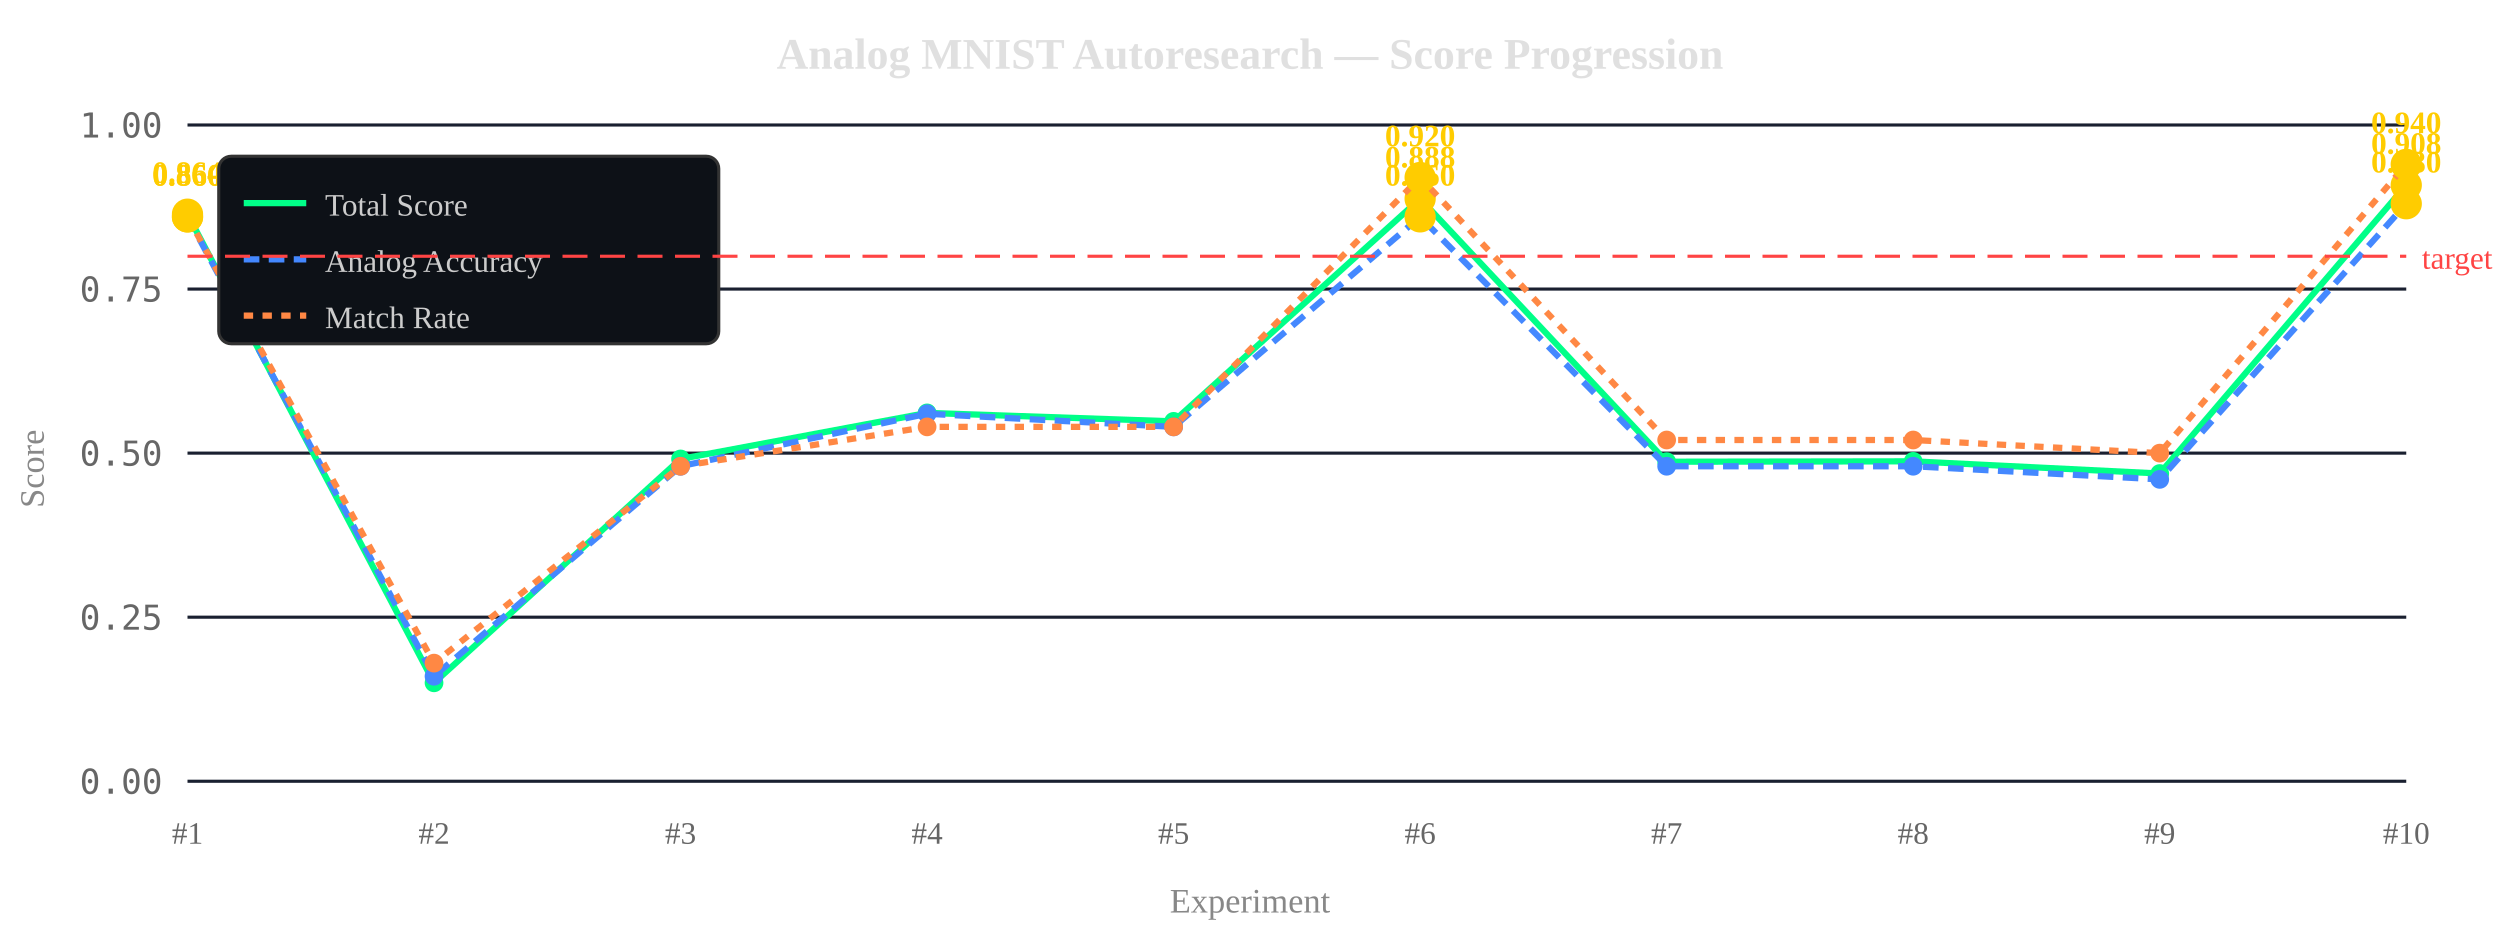
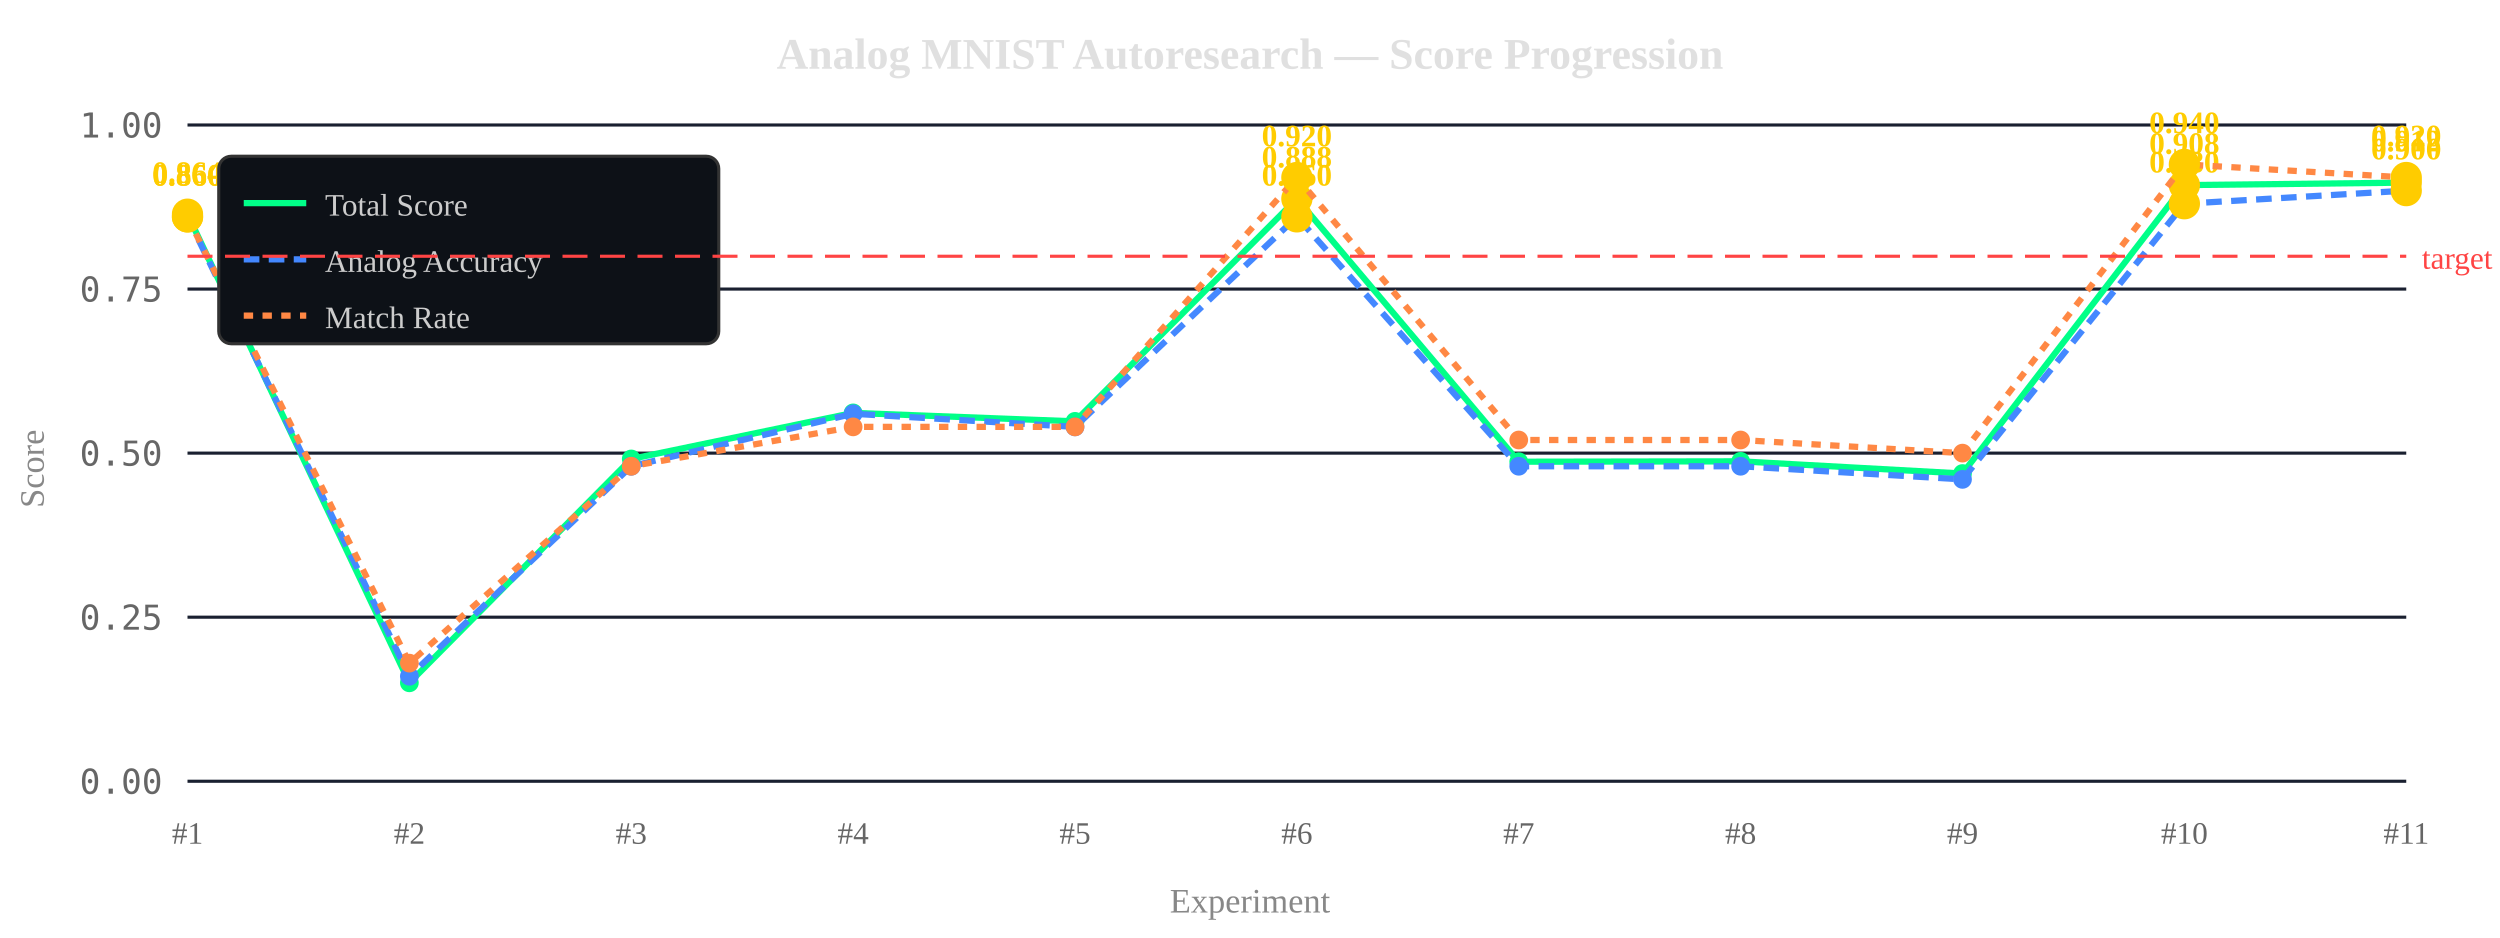
<svg xmlns="http://www.w3.org/2000/svg" width="800" height="300" style="background:#0d1117;border-radius:8px;">
  <text x="400.0" y="22" text-anchor="middle" fill="#e0e0e0" font-size="14" font-weight="bold">Analog MNIST Autoresearch — Score Progression</text>
  <line x1="60" y1="250.0" x2="770" y2="250.0" stroke="#1a2030" stroke-width="1" />
  <text x="52" y="254.0" text-anchor="end" fill="#666" font-size="11" font-family="monospace">0.00</text>
  <line x1="60" y1="197.5" x2="770" y2="197.5" stroke="#1a2030" stroke-width="1" />
  <text x="52" y="201.5" text-anchor="end" fill="#666" font-size="11" font-family="monospace">0.25</text>
  <line x1="60" y1="145.0" x2="770" y2="145.0" stroke="#1a2030" stroke-width="1" />
  <text x="52" y="149.0" text-anchor="end" fill="#666" font-size="11" font-family="monospace">0.50</text>
  <line x1="60" y1="92.5" x2="770" y2="92.5" stroke="#1a2030" stroke-width="1" />
  <text x="52" y="96.5" text-anchor="end" fill="#666" font-size="11" font-family="monospace">0.75</text>
  <line x1="60" y1="40.0" x2="770" y2="40.0" stroke="#1a2030" stroke-width="1" />
  <text x="52" y="44.0" text-anchor="end" fill="#666" font-size="11" font-family="monospace">1.00</text>
  <text x="60.0" y="270" text-anchor="middle" fill="#666" font-size="10">#1</text>
-   <text x="138.889" y="270" text-anchor="middle" fill="#666" font-size="10">#2</text>
-   <text x="217.778" y="270" text-anchor="middle" fill="#666" font-size="10">#3</text>
-   <text x="296.667" y="270" text-anchor="middle" fill="#666" font-size="10">#4</text>
-   <text x="375.556" y="270" text-anchor="middle" fill="#666" font-size="10">#5</text>
-   <text x="454.444" y="270" text-anchor="middle" fill="#666" font-size="10">#6</text>
-   <text x="533.333" y="270" text-anchor="middle" fill="#666" font-size="10">#7</text>
-   <text x="612.222" y="270" text-anchor="middle" fill="#666" font-size="10">#8</text>
-   <text x="691.111" y="270" text-anchor="middle" fill="#666" font-size="10">#9</text>
-   <text x="770.0" y="270" text-anchor="middle" fill="#666" font-size="10">#10</text>
+   <text x="131.0" y="270" text-anchor="middle" fill="#666" font-size="10">#2</text>
+   <text x="202.0" y="270" text-anchor="middle" fill="#666" font-size="10">#3</text>
+   <text x="273.0" y="270" text-anchor="middle" fill="#666" font-size="10">#4</text>
+   <text x="344.0" y="270" text-anchor="middle" fill="#666" font-size="10">#5</text>
+   <text x="415.0" y="270" text-anchor="middle" fill="#666" font-size="10">#6</text>
+   <text x="486.0" y="270" text-anchor="middle" fill="#666" font-size="10">#7</text>
+   <text x="557.0" y="270" text-anchor="middle" fill="#666" font-size="10">#8</text>
+   <text x="628.0" y="270" text-anchor="middle" fill="#666" font-size="10">#9</text>
+   <text x="699.0" y="270" text-anchor="middle" fill="#666" font-size="10">#10</text>
+   <text x="770.0" y="270" text-anchor="middle" fill="#666" font-size="10">#11</text>
  <text x="400.0" y="292" text-anchor="middle" fill="#888" font-size="11">Experiment</text>
  <text x="14" y="150.0" text-anchor="middle" fill="#888" font-size="11" transform="rotate(-90,14,150.0)">Score</text>
-   <polyline points="60.0,68.539 138.889,218.5 217.778,146.869 296.667,132.127 375.556,134.836 454.444,63.583 533.333,147.751 612.222,147.625 691.111,151.531 770.0,59.236" fill="none" stroke="#00ff88" stroke-width="2" />
+   <polyline points="60.0,68.539 131.0,218.5 202.0,146.869 273.0,132.127 344.0,134.836 415.0,63.583 486.0,147.751 557.0,147.625 628.0,151.531 699.0,59.236 770.0,58.438" fill="none" stroke="#00ff88" stroke-width="2" />
  <circle cx="60.0" cy="68.539" r="5" fill="#ffcc00" />
  <text x="60.0" y="58.539" text-anchor="middle" fill="#ffcc00" font-size="10" font-weight="bold">0.864</text>
-   <circle cx="138.889" cy="218.5" r="3" fill="#00ff88" />
-   <circle cx="217.778" cy="146.869" r="3" fill="#00ff88" />
-   <circle cx="296.667" cy="132.127" r="3" fill="#00ff88" />
-   <circle cx="375.556" cy="134.836" r="3" fill="#00ff88" />
-   <circle cx="454.444" cy="63.583" r="5" fill="#ffcc00" />
-   <text x="454.444" y="53.583" text-anchor="middle" fill="#ffcc00" font-size="10" font-weight="bold">0.888</text>
-   <circle cx="533.333" cy="147.751" r="3" fill="#00ff88" />
-   <circle cx="612.222" cy="147.625" r="3" fill="#00ff88" />
-   <circle cx="691.111" cy="151.531" r="3" fill="#00ff88" />
-   <circle cx="770.0" cy="59.236" r="5" fill="#ffcc00" />
-   <text x="770.0" y="49.236" text-anchor="middle" fill="#ffcc00" font-size="10" font-weight="bold">0.908</text>
-   <polyline points="60.0,69.4 138.889,216.4 217.778,149.2 296.667,132.4 375.556,136.6 454.444,69.4 533.333,149.2 612.222,149.2 691.111,153.4 770.0,65.2" fill="none" stroke="#4488ff" stroke-width="2" stroke-dasharray="5,3" />
+   <circle cx="131.0" cy="218.5" r="3" fill="#00ff88" />
+   <circle cx="202.0" cy="146.869" r="3" fill="#00ff88" />
+   <circle cx="273.0" cy="132.127" r="3" fill="#00ff88" />
+   <circle cx="344.0" cy="134.836" r="3" fill="#00ff88" />
+   <circle cx="415.0" cy="63.583" r="5" fill="#ffcc00" />
+   <text x="415.0" y="53.583" text-anchor="middle" fill="#ffcc00" font-size="10" font-weight="bold">0.888</text>
+   <circle cx="486.0" cy="147.751" r="3" fill="#00ff88" />
+   <circle cx="557.0" cy="147.625" r="3" fill="#00ff88" />
+   <circle cx="628.0" cy="151.531" r="3" fill="#00ff88" />
+   <circle cx="699.0" cy="59.236" r="5" fill="#ffcc00" />
+   <text x="699.0" y="49.236" text-anchor="middle" fill="#ffcc00" font-size="10" font-weight="bold">0.908</text>
+   <circle cx="770.0" cy="58.438" r="5" fill="#ffcc00" />
+   <text x="770.0" y="48.438" text-anchor="middle" fill="#ffcc00" font-size="10" font-weight="bold">0.912</text>
+   <polyline points="60.0,69.4 131.0,216.4 202.0,149.2 273.0,132.4 344.0,136.6 415.0,69.4 486.0,149.2 557.0,149.2 628.0,153.4 699.0,65.2 770.0,61.0" fill="none" stroke="#4488ff" stroke-width="2" stroke-dasharray="5,3" />
  <circle cx="60.0" cy="69.4" r="5" fill="#ffcc00" />
  <text x="60.0" y="59.4" text-anchor="middle" fill="#ffcc00" font-size="10" font-weight="bold">0.860</text>
-   <circle cx="138.889" cy="216.4" r="3" fill="#4488ff" />
-   <circle cx="217.778" cy="149.2" r="3" fill="#4488ff" />
-   <circle cx="296.667" cy="132.4" r="3" fill="#4488ff" />
-   <circle cx="375.556" cy="136.6" r="3" fill="#4488ff" />
-   <circle cx="454.444" cy="69.4" r="5" fill="#ffcc00" />
-   <text x="454.444" y="59.4" text-anchor="middle" fill="#ffcc00" font-size="10" font-weight="bold">0.860</text>
-   <circle cx="533.333" cy="149.2" r="3" fill="#4488ff" />
-   <circle cx="612.222" cy="149.2" r="3" fill="#4488ff" />
-   <circle cx="691.111" cy="153.4" r="3" fill="#4488ff" />
-   <circle cx="770.0" cy="65.2" r="5" fill="#ffcc00" />
-   <text x="770.0" y="55.2" text-anchor="middle" fill="#ffcc00" font-size="10" font-weight="bold">0.880</text>
-   <polyline points="60.0,69.4 138.889,212.2 217.778,149.2 296.667,136.6 375.556,136.6 454.444,56.8 533.333,140.8 612.222,140.8 691.111,145.0 770.0,52.6" fill="none" stroke="#ff8844" stroke-width="2" stroke-dasharray="3,3" />
+   <circle cx="131.0" cy="216.4" r="3" fill="#4488ff" />
+   <circle cx="202.0" cy="149.2" r="3" fill="#4488ff" />
+   <circle cx="273.0" cy="132.4" r="3" fill="#4488ff" />
+   <circle cx="344.0" cy="136.6" r="3" fill="#4488ff" />
+   <circle cx="415.0" cy="69.4" r="5" fill="#ffcc00" />
+   <text x="415.0" y="59.4" text-anchor="middle" fill="#ffcc00" font-size="10" font-weight="bold">0.860</text>
+   <circle cx="486.0" cy="149.2" r="3" fill="#4488ff" />
+   <circle cx="557.0" cy="149.2" r="3" fill="#4488ff" />
+   <circle cx="628.0" cy="153.4" r="3" fill="#4488ff" />
+   <circle cx="699.0" cy="65.2" r="5" fill="#ffcc00" />
+   <text x="699.0" y="55.2" text-anchor="middle" fill="#ffcc00" font-size="10" font-weight="bold">0.880</text>
+   <circle cx="770.0" cy="61.0" r="5" fill="#ffcc00" />
+   <text x="770.0" y="51.0" text-anchor="middle" fill="#ffcc00" font-size="10" font-weight="bold">0.900</text>
+   <polyline points="60.0,69.4 131.0,212.2 202.0,149.2 273.0,136.6 344.0,136.6 415.0,56.8 486.0,140.8 557.0,140.8 628.0,145.0 699.0,52.6 770.0,56.8" fill="none" stroke="#ff8844" stroke-width="2" stroke-dasharray="3,3" />
  <circle cx="60.0" cy="69.4" r="5" fill="#ffcc00" />
  <text x="60.0" y="59.4" text-anchor="middle" fill="#ffcc00" font-size="10" font-weight="bold">0.860</text>
-   <circle cx="138.889" cy="212.2" r="3" fill="#ff8844" />
-   <circle cx="217.778" cy="149.2" r="3" fill="#ff8844" />
-   <circle cx="296.667" cy="136.6" r="3" fill="#ff8844" />
-   <circle cx="375.556" cy="136.6" r="3" fill="#ff8844" />
-   <circle cx="454.444" cy="56.8" r="5" fill="#ffcc00" />
-   <text x="454.444" y="46.8" text-anchor="middle" fill="#ffcc00" font-size="10" font-weight="bold">0.920</text>
-   <circle cx="533.333" cy="140.8" r="3" fill="#ff8844" />
-   <circle cx="612.222" cy="140.8" r="3" fill="#ff8844" />
-   <circle cx="691.111" cy="145.0" r="3" fill="#ff8844" />
-   <circle cx="770.0" cy="52.6" r="5" fill="#ffcc00" />
-   <text x="770.0" y="42.6" text-anchor="middle" fill="#ffcc00" font-size="10" font-weight="bold">0.940</text>
+   <circle cx="131.0" cy="212.2" r="3" fill="#ff8844" />
+   <circle cx="202.0" cy="149.2" r="3" fill="#ff8844" />
+   <circle cx="273.0" cy="136.6" r="3" fill="#ff8844" />
+   <circle cx="344.0" cy="136.6" r="3" fill="#ff8844" />
+   <circle cx="415.0" cy="56.8" r="5" fill="#ffcc00" />
+   <text x="415.0" y="46.8" text-anchor="middle" fill="#ffcc00" font-size="10" font-weight="bold">0.920</text>
+   <circle cx="486.0" cy="140.8" r="3" fill="#ff8844" />
+   <circle cx="557.0" cy="140.8" r="3" fill="#ff8844" />
+   <circle cx="628.0" cy="145.0" r="3" fill="#ff8844" />
+   <circle cx="699.0" cy="52.6" r="5" fill="#ffcc00" />
+   <text x="699.0" y="42.6" text-anchor="middle" fill="#ffcc00" font-size="10" font-weight="bold">0.940</text>
+   <circle cx="770.0" cy="56.8" r="5" fill="#ffcc00" />
+   <text x="770.0" y="46.8" text-anchor="middle" fill="#ffcc00" font-size="10" font-weight="bold">0.920</text>
  <rect x="70" y="50" width="160" height="60" rx="4" fill="#0d1117" stroke="#333" />
  <line x1="78" y1="65" x2="98" y2="65" stroke="#00ff88" stroke-width="2" />
  <text x="104" y="69" fill="#ccc" font-size="10">Total Score</text>
  <line x1="78" y1="83" x2="98" y2="83" stroke="#4488ff" stroke-width="2" stroke-dasharray="5,3" />
  <text x="104" y="87" fill="#ccc" font-size="10">Analog Accuracy</text>
  <line x1="78" y1="101" x2="98" y2="101" stroke="#ff8844" stroke-width="2" stroke-dasharray="3,3" />
  <text x="104" y="105" fill="#ccc" font-size="10">Match Rate</text>
  <line x1="60" y1="82.0" x2="770" y2="82.0" stroke="#ff4444" stroke-width="1" stroke-dasharray="8,4" />
  <text x="775" y="86.0" fill="#ff4444" font-size="10">target</text>
</svg>
